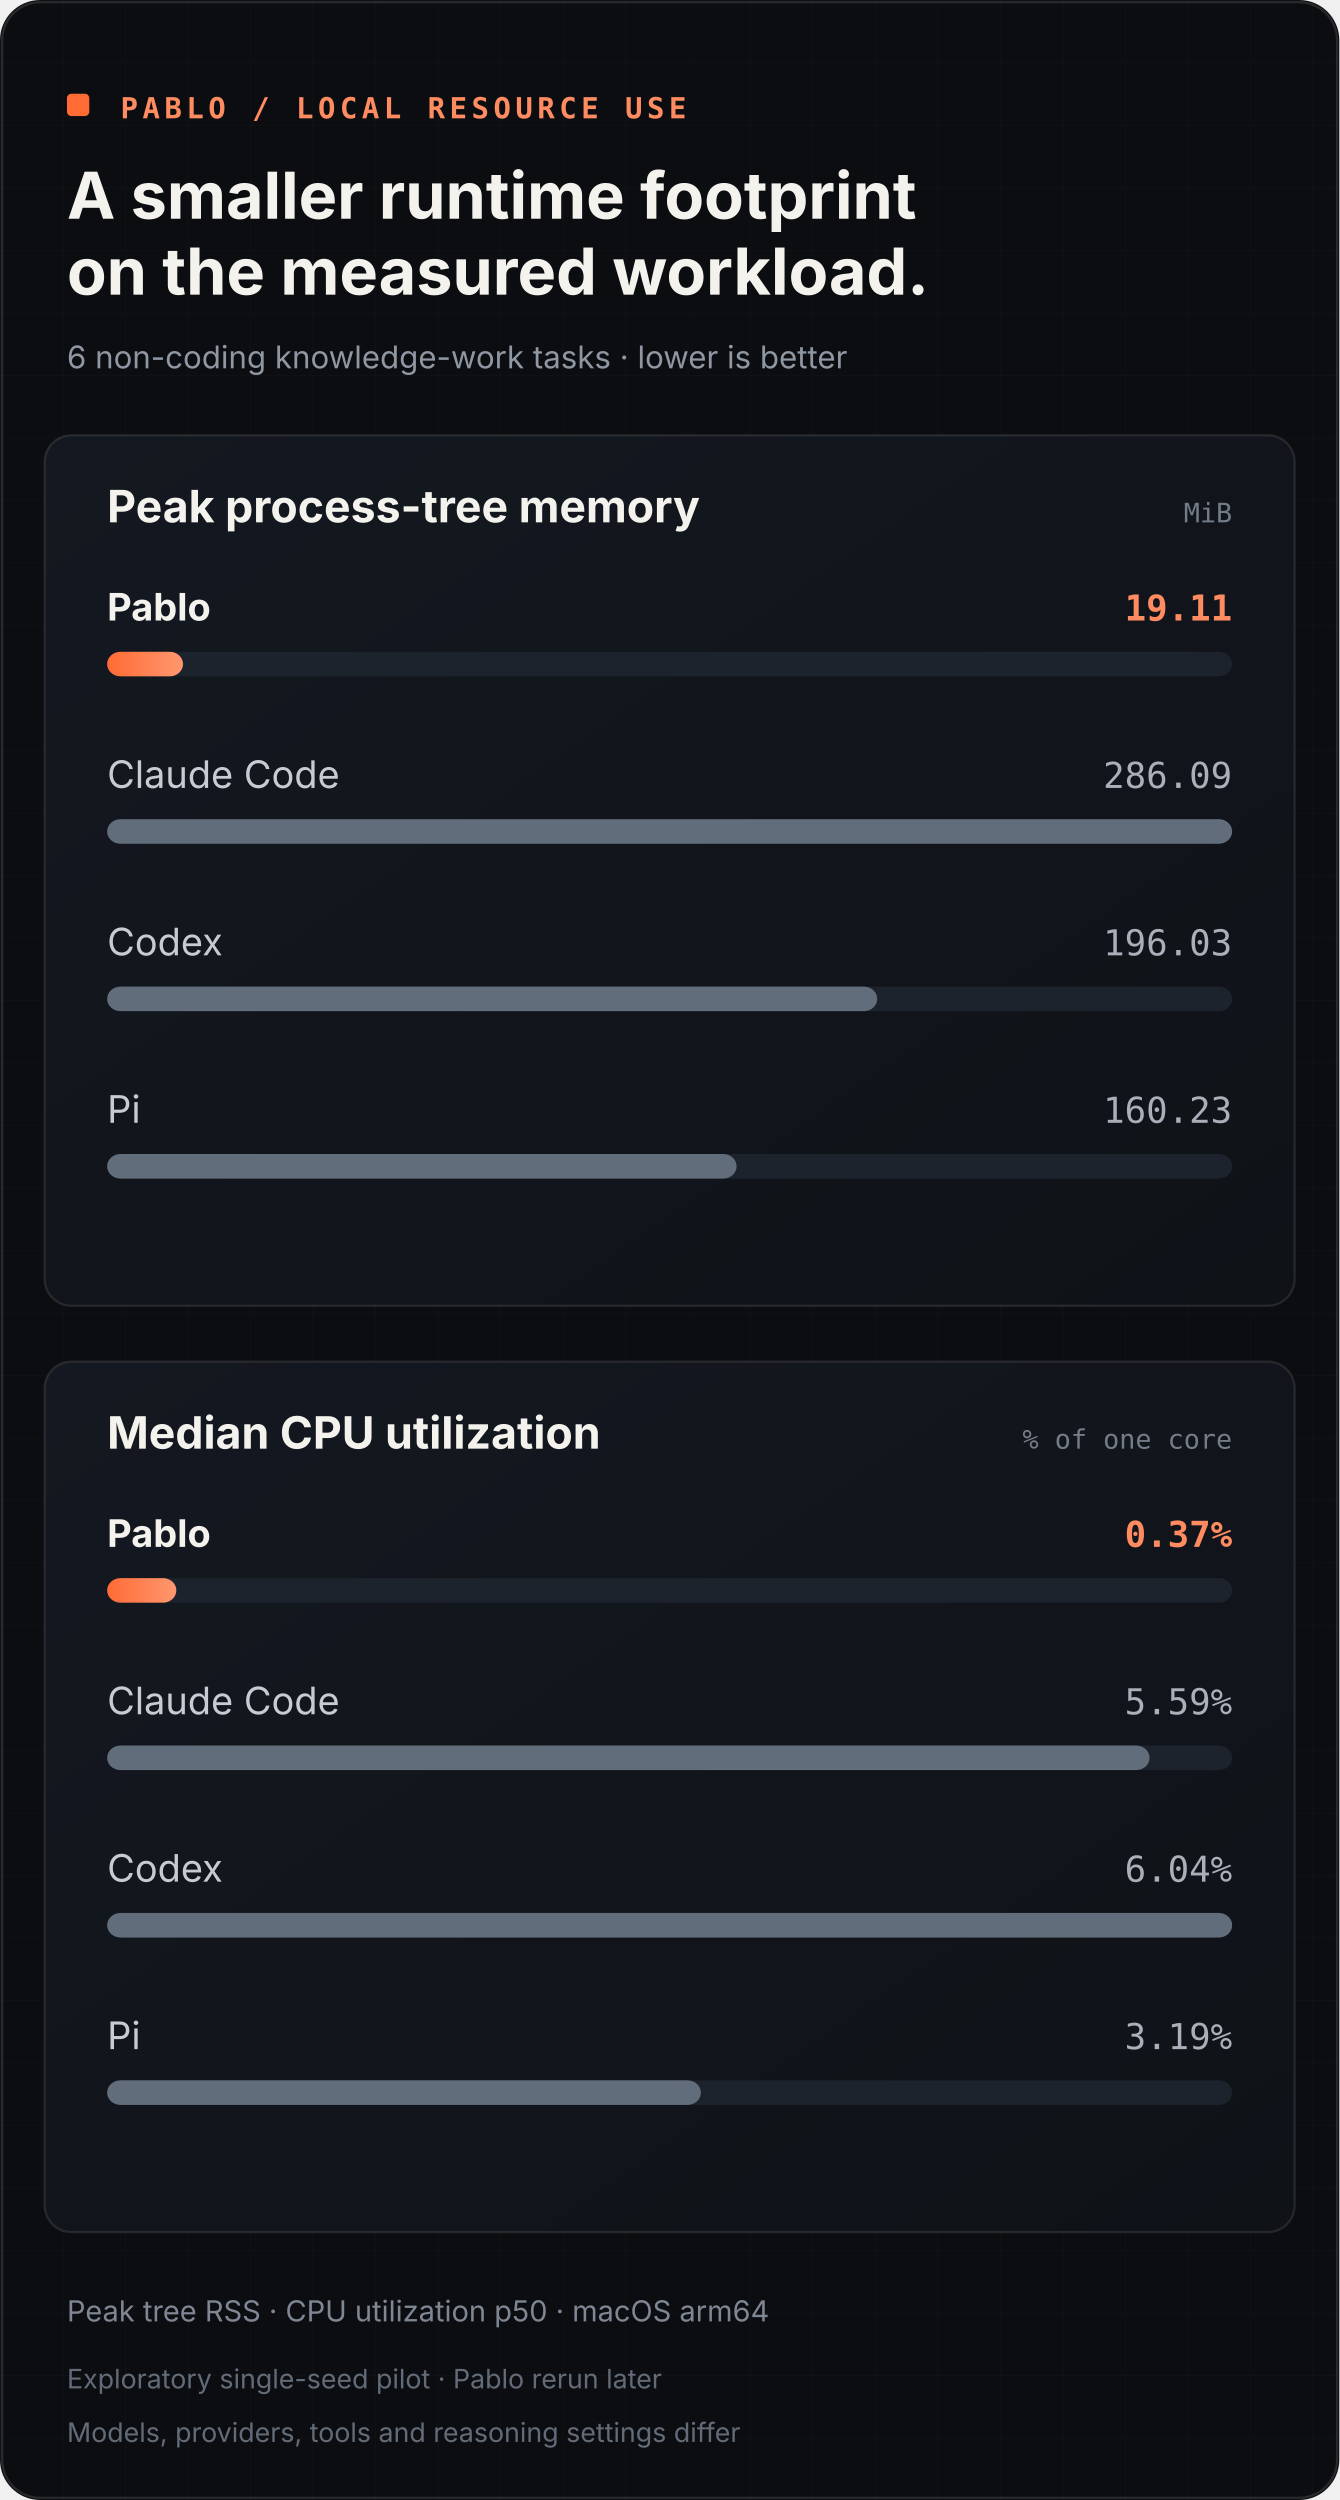
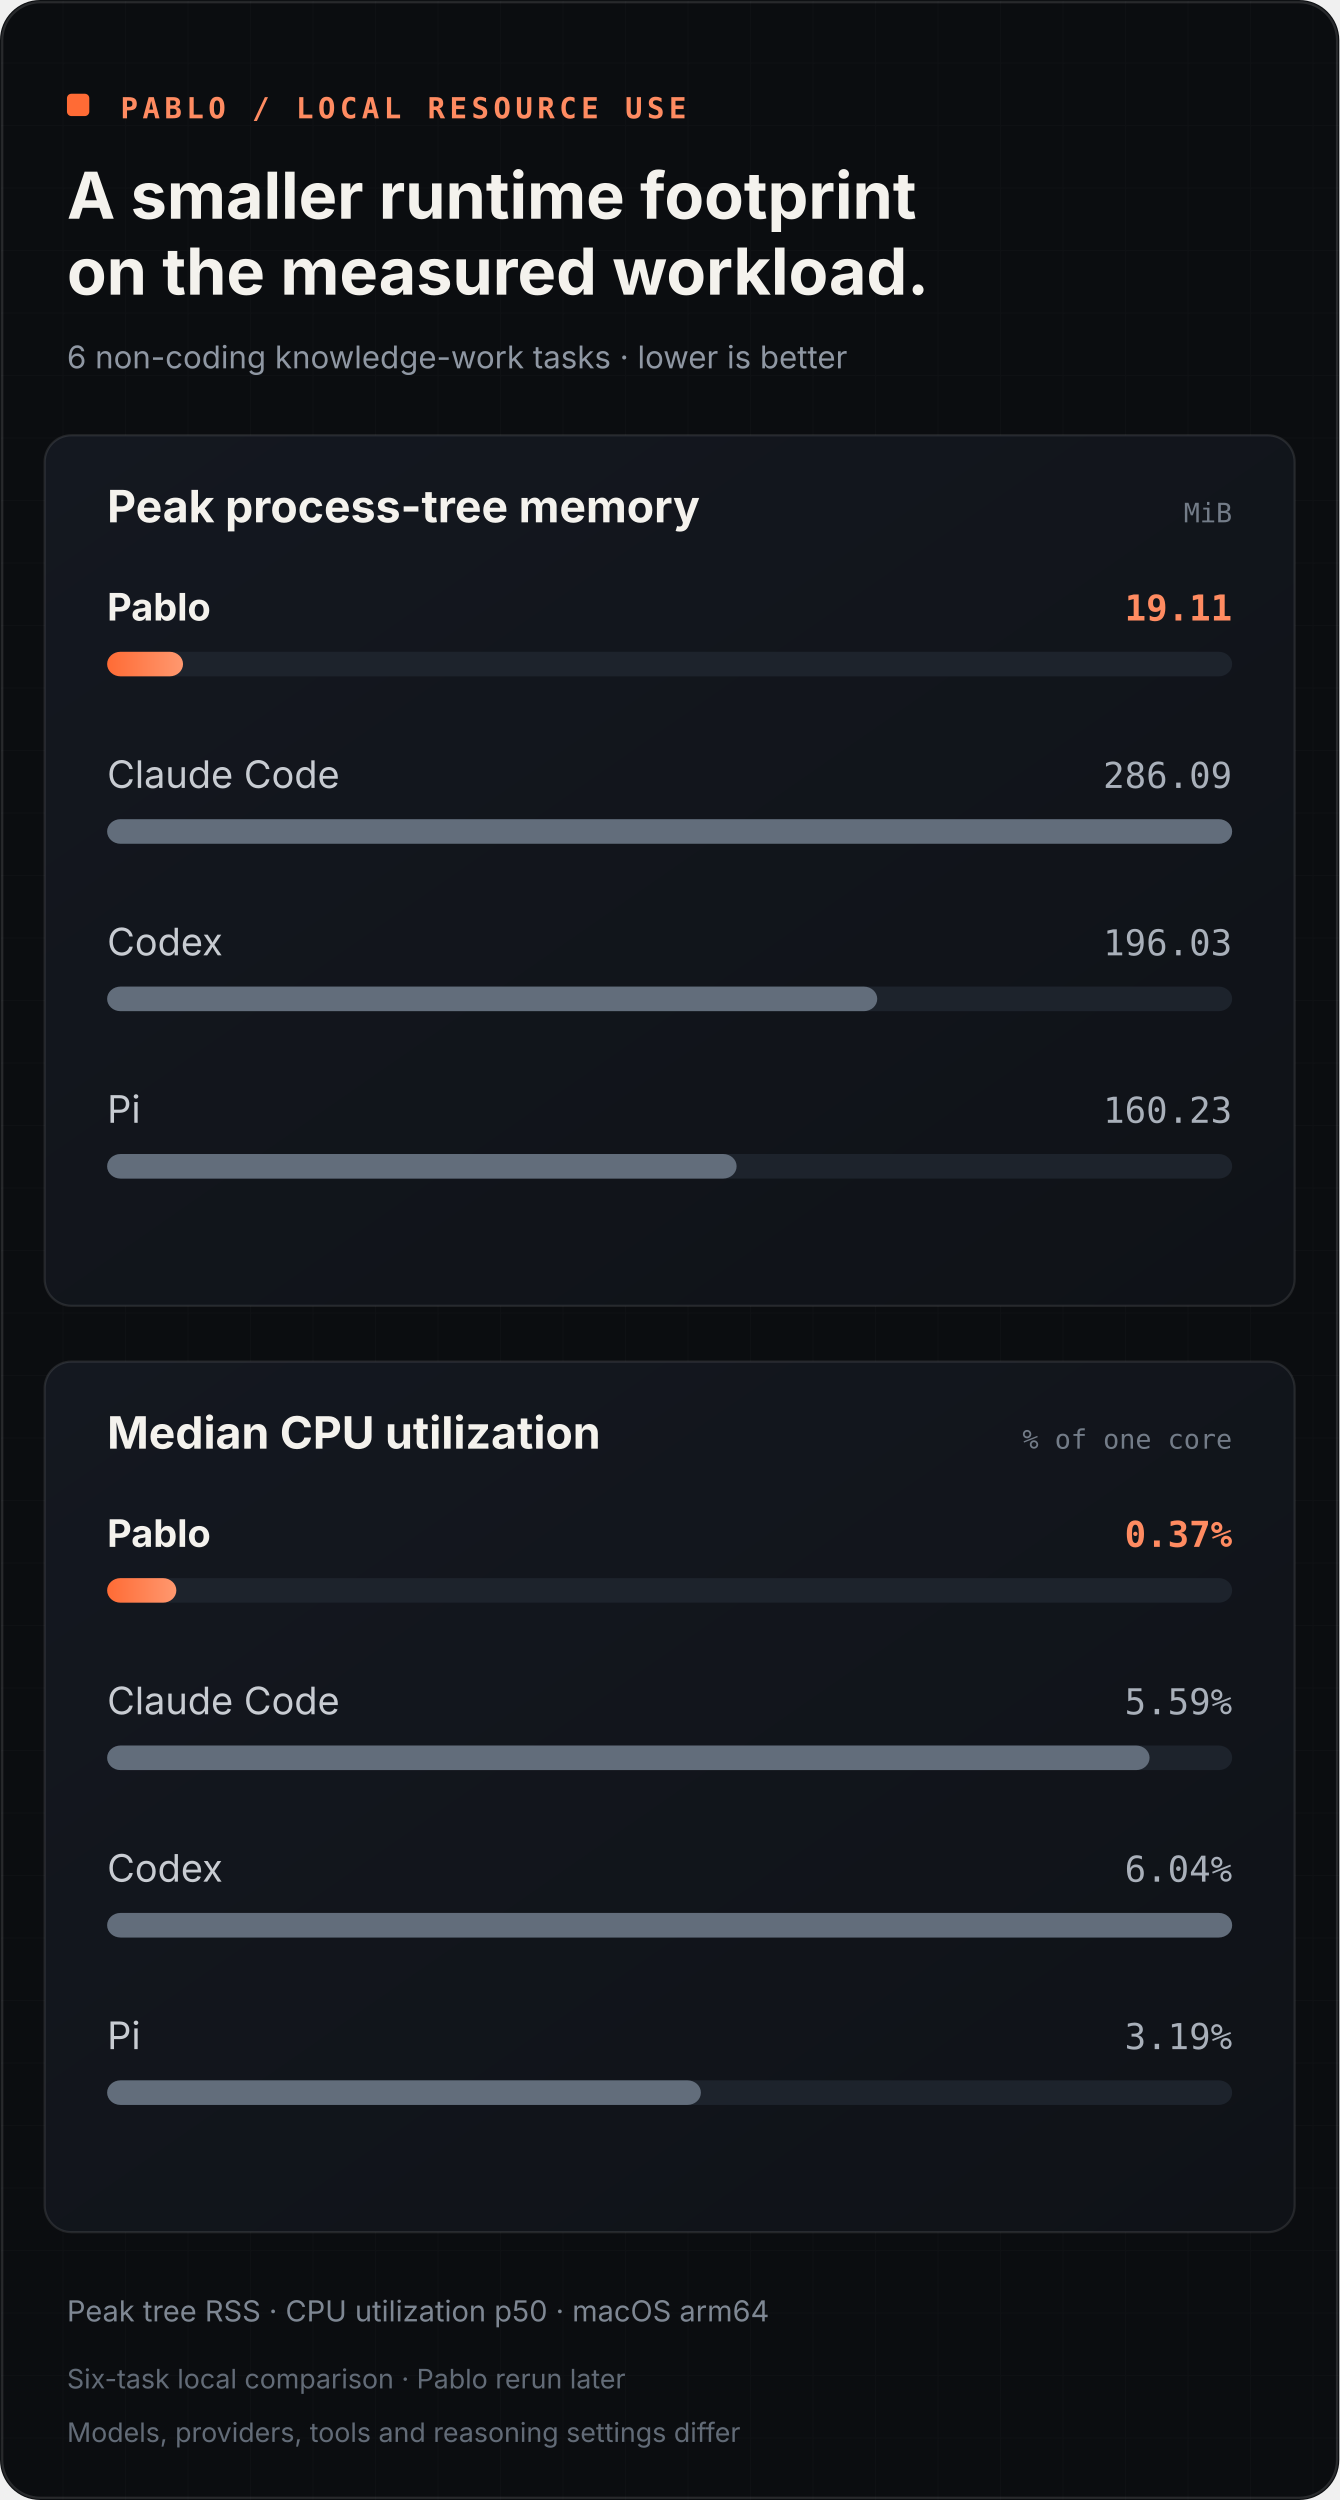
<svg xmlns="http://www.w3.org/2000/svg" viewBox="0 0 600 1120" role="img" aria-labelledby="title description">
  <defs>
    <linearGradient id="panel" x1="0" y1="0" x2="1" y2="1">
      <stop offset="0" stop-color="#141820" />
      <stop offset="1" stop-color="#0f1217" />
    </linearGradient>
    <linearGradient id="pablo" x1="0" y1="0" x2="1" y2="0">
      <stop offset="0" stop-color="#ff6b35" />
      <stop offset="1" stop-color="#ff986f" />
    </linearGradient>
    <pattern id="grid" width="28" height="28" patternUnits="userSpaceOnUse">
      <path d="M28 0H0V28" fill="none" stroke="#ffffff" stroke-opacity=".018" />
    </pattern>
  </defs>
  <rect width="600" height="1120" rx="18" fill="#0b0d10" />
  <rect width="600" height="1120" rx="18" fill="url(#grid)" />
  <rect x="1" y="1" width="598" height="1118" rx="17" fill="none" stroke="#ffffff" stroke-opacity=".12" />
  <rect x="30" y="42" width="10" height="10" rx="2" fill="#ff6b35" />
  <text x="54" y="53" fill="#ff8b61" font-family="ui-monospace, SFMono-Regular, Menlo, monospace" font-size="13" font-weight="600" letter-spacing="2">PABLO / LOCAL RESOURCE USE</text>
  <text x="30" y="98" fill="#f4f2ed" font-family="Manrope, Inter, system-ui, sans-serif" font-size="29" font-weight="700">A smaller runtime footprint</text>
  <text x="30" y="132" fill="#f4f2ed" font-family="Manrope, Inter, system-ui, sans-serif" font-size="29" font-weight="700">on the measured workload.</text>
  <text x="30" y="165" fill="#8f97a3" font-family="Manrope, Inter, system-ui, sans-serif" font-size="14">6 non-coding knowledge-work tasks · lower is better</text>
  <g aria-label="Peak process-tree memory in mebibytes">
    <rect x="20" y="195" width="560" height="390" rx="12" fill="url(#panel)" stroke="#ffffff" stroke-opacity=".10" />
    <text x="48" y="234" fill="#f4f2ed" font-family="Manrope, Inter, system-ui, sans-serif" font-size="20" font-weight="700">Peak process-tree memory</text>
    <text x="552" y="234" text-anchor="end" fill="#737c88" font-family="ui-monospace, SFMono-Regular, Menlo, monospace" font-size="12">MiB</text>
    <text x="48" y="278" fill="#f4f2ed" font-family="Manrope, Inter, system-ui, sans-serif" font-size="17" font-weight="700">Pablo</text>
    <text x="552" y="278" text-anchor="end" fill="#ff8b61" font-family="ui-monospace, SFMono-Regular, Menlo, monospace" font-size="16" font-weight="600">19.11</text>
    <rect x="48" y="292" width="504" height="11" rx="6" fill="#1d232c" />
    <rect x="48" y="292" width="34" height="11" rx="6" fill="url(#pablo)" />
    <text x="48" y="353" fill="#c8ccd2" font-family="Manrope, Inter, system-ui, sans-serif" font-size="17">Claude Code</text>
    <text x="552" y="353" text-anchor="end" fill="#a9b0ba" font-family="ui-monospace, SFMono-Regular, Menlo, monospace" font-size="16">286.09</text>
    <rect x="48" y="367" width="504" height="11" rx="6" fill="#1d232c" />
    <rect x="48" y="367" width="504" height="11" rx="6" fill="#626d7b" />
    <text x="48" y="428" fill="#c8ccd2" font-family="Manrope, Inter, system-ui, sans-serif" font-size="17">Codex</text>
    <text x="552" y="428" text-anchor="end" fill="#a9b0ba" font-family="ui-monospace, SFMono-Regular, Menlo, monospace" font-size="16">196.03</text>
    <rect x="48" y="442" width="504" height="11" rx="6" fill="#1d232c" />
    <rect x="48" y="442" width="345" height="11" rx="6" fill="#626d7b" />
    <text x="48" y="503" fill="#c8ccd2" font-family="Manrope, Inter, system-ui, sans-serif" font-size="17">Pi</text>
    <text x="552" y="503" text-anchor="end" fill="#a9b0ba" font-family="ui-monospace, SFMono-Regular, Menlo, monospace" font-size="16">160.23</text>
    <rect x="48" y="517" width="504" height="11" rx="6" fill="#1d232c" />
    <rect x="48" y="517" width="282" height="11" rx="6" fill="#626d7b" />
  </g>
  <g aria-label="Median CPU utilization as a percentage of one core">
    <rect x="20" y="610" width="560" height="390" rx="12" fill="url(#panel)" stroke="#ffffff" stroke-opacity=".10" />
    <text x="48" y="649" fill="#f4f2ed" font-family="Manrope, Inter, system-ui, sans-serif" font-size="20" font-weight="700">Median CPU utilization</text>
    <text x="552" y="649" text-anchor="end" fill="#737c88" font-family="ui-monospace, SFMono-Regular, Menlo, monospace" font-size="12">% of one core</text>
    <text x="48" y="693" fill="#f4f2ed" font-family="Manrope, Inter, system-ui, sans-serif" font-size="17" font-weight="700">Pablo</text>
    <text x="552" y="693" text-anchor="end" fill="#ff8b61" font-family="ui-monospace, SFMono-Regular, Menlo, monospace" font-size="16" font-weight="600">0.37%</text>
    <rect x="48" y="707" width="504" height="11" rx="6" fill="#1d232c" />
    <rect x="48" y="707" width="31" height="11" rx="6" fill="url(#pablo)" />
    <text x="48" y="768" fill="#c8ccd2" font-family="Manrope, Inter, system-ui, sans-serif" font-size="17">Claude Code</text>
    <text x="552" y="768" text-anchor="end" fill="#a9b0ba" font-family="ui-monospace, SFMono-Regular, Menlo, monospace" font-size="16">5.59%</text>
    <rect x="48" y="782" width="504" height="11" rx="6" fill="#1d232c" />
    <rect x="48" y="782" width="467" height="11" rx="6" fill="#626d7b" />
    <text x="48" y="843" fill="#c8ccd2" font-family="Manrope, Inter, system-ui, sans-serif" font-size="17">Codex</text>
    <text x="552" y="843" text-anchor="end" fill="#a9b0ba" font-family="ui-monospace, SFMono-Regular, Menlo, monospace" font-size="16">6.04%</text>
    <rect x="48" y="857" width="504" height="11" rx="6" fill="#1d232c" />
    <rect x="48" y="857" width="504" height="11" rx="6" fill="#626d7b" />
    <text x="48" y="918" fill="#c8ccd2" font-family="Manrope, Inter, system-ui, sans-serif" font-size="17">Pi</text>
    <text x="552" y="918" text-anchor="end" fill="#a9b0ba" font-family="ui-monospace, SFMono-Regular, Menlo, monospace" font-size="16">3.19%</text>
    <rect x="48" y="932" width="504" height="11" rx="6" fill="#1d232c" />
    <rect x="48" y="932" width="266" height="11" rx="6" fill="#626d7b" />
  </g>
  <text x="30" y="1040" fill="#7e8793" font-family="Manrope, Inter, system-ui, sans-serif" font-size="13">Peak tree RSS · CPU utilization p50 · macOS arm64</text>
-   <text x="30" y="1070" fill="#626b77" font-family="Manrope, Inter, system-ui, sans-serif" font-size="12">Exploratory single-seed pilot · Pablo rerun later</text>
+   <text x="30" y="1070" fill="#626b77" font-family="Manrope, Inter, system-ui, sans-serif" font-size="12">Six-task local comparison · Pablo rerun later</text>
  <text x="30" y="1094" fill="#626b77" font-family="Manrope, Inter, system-ui, sans-serif" font-size="12">Models, providers, tools and reasoning settings differ</text>
</svg>
